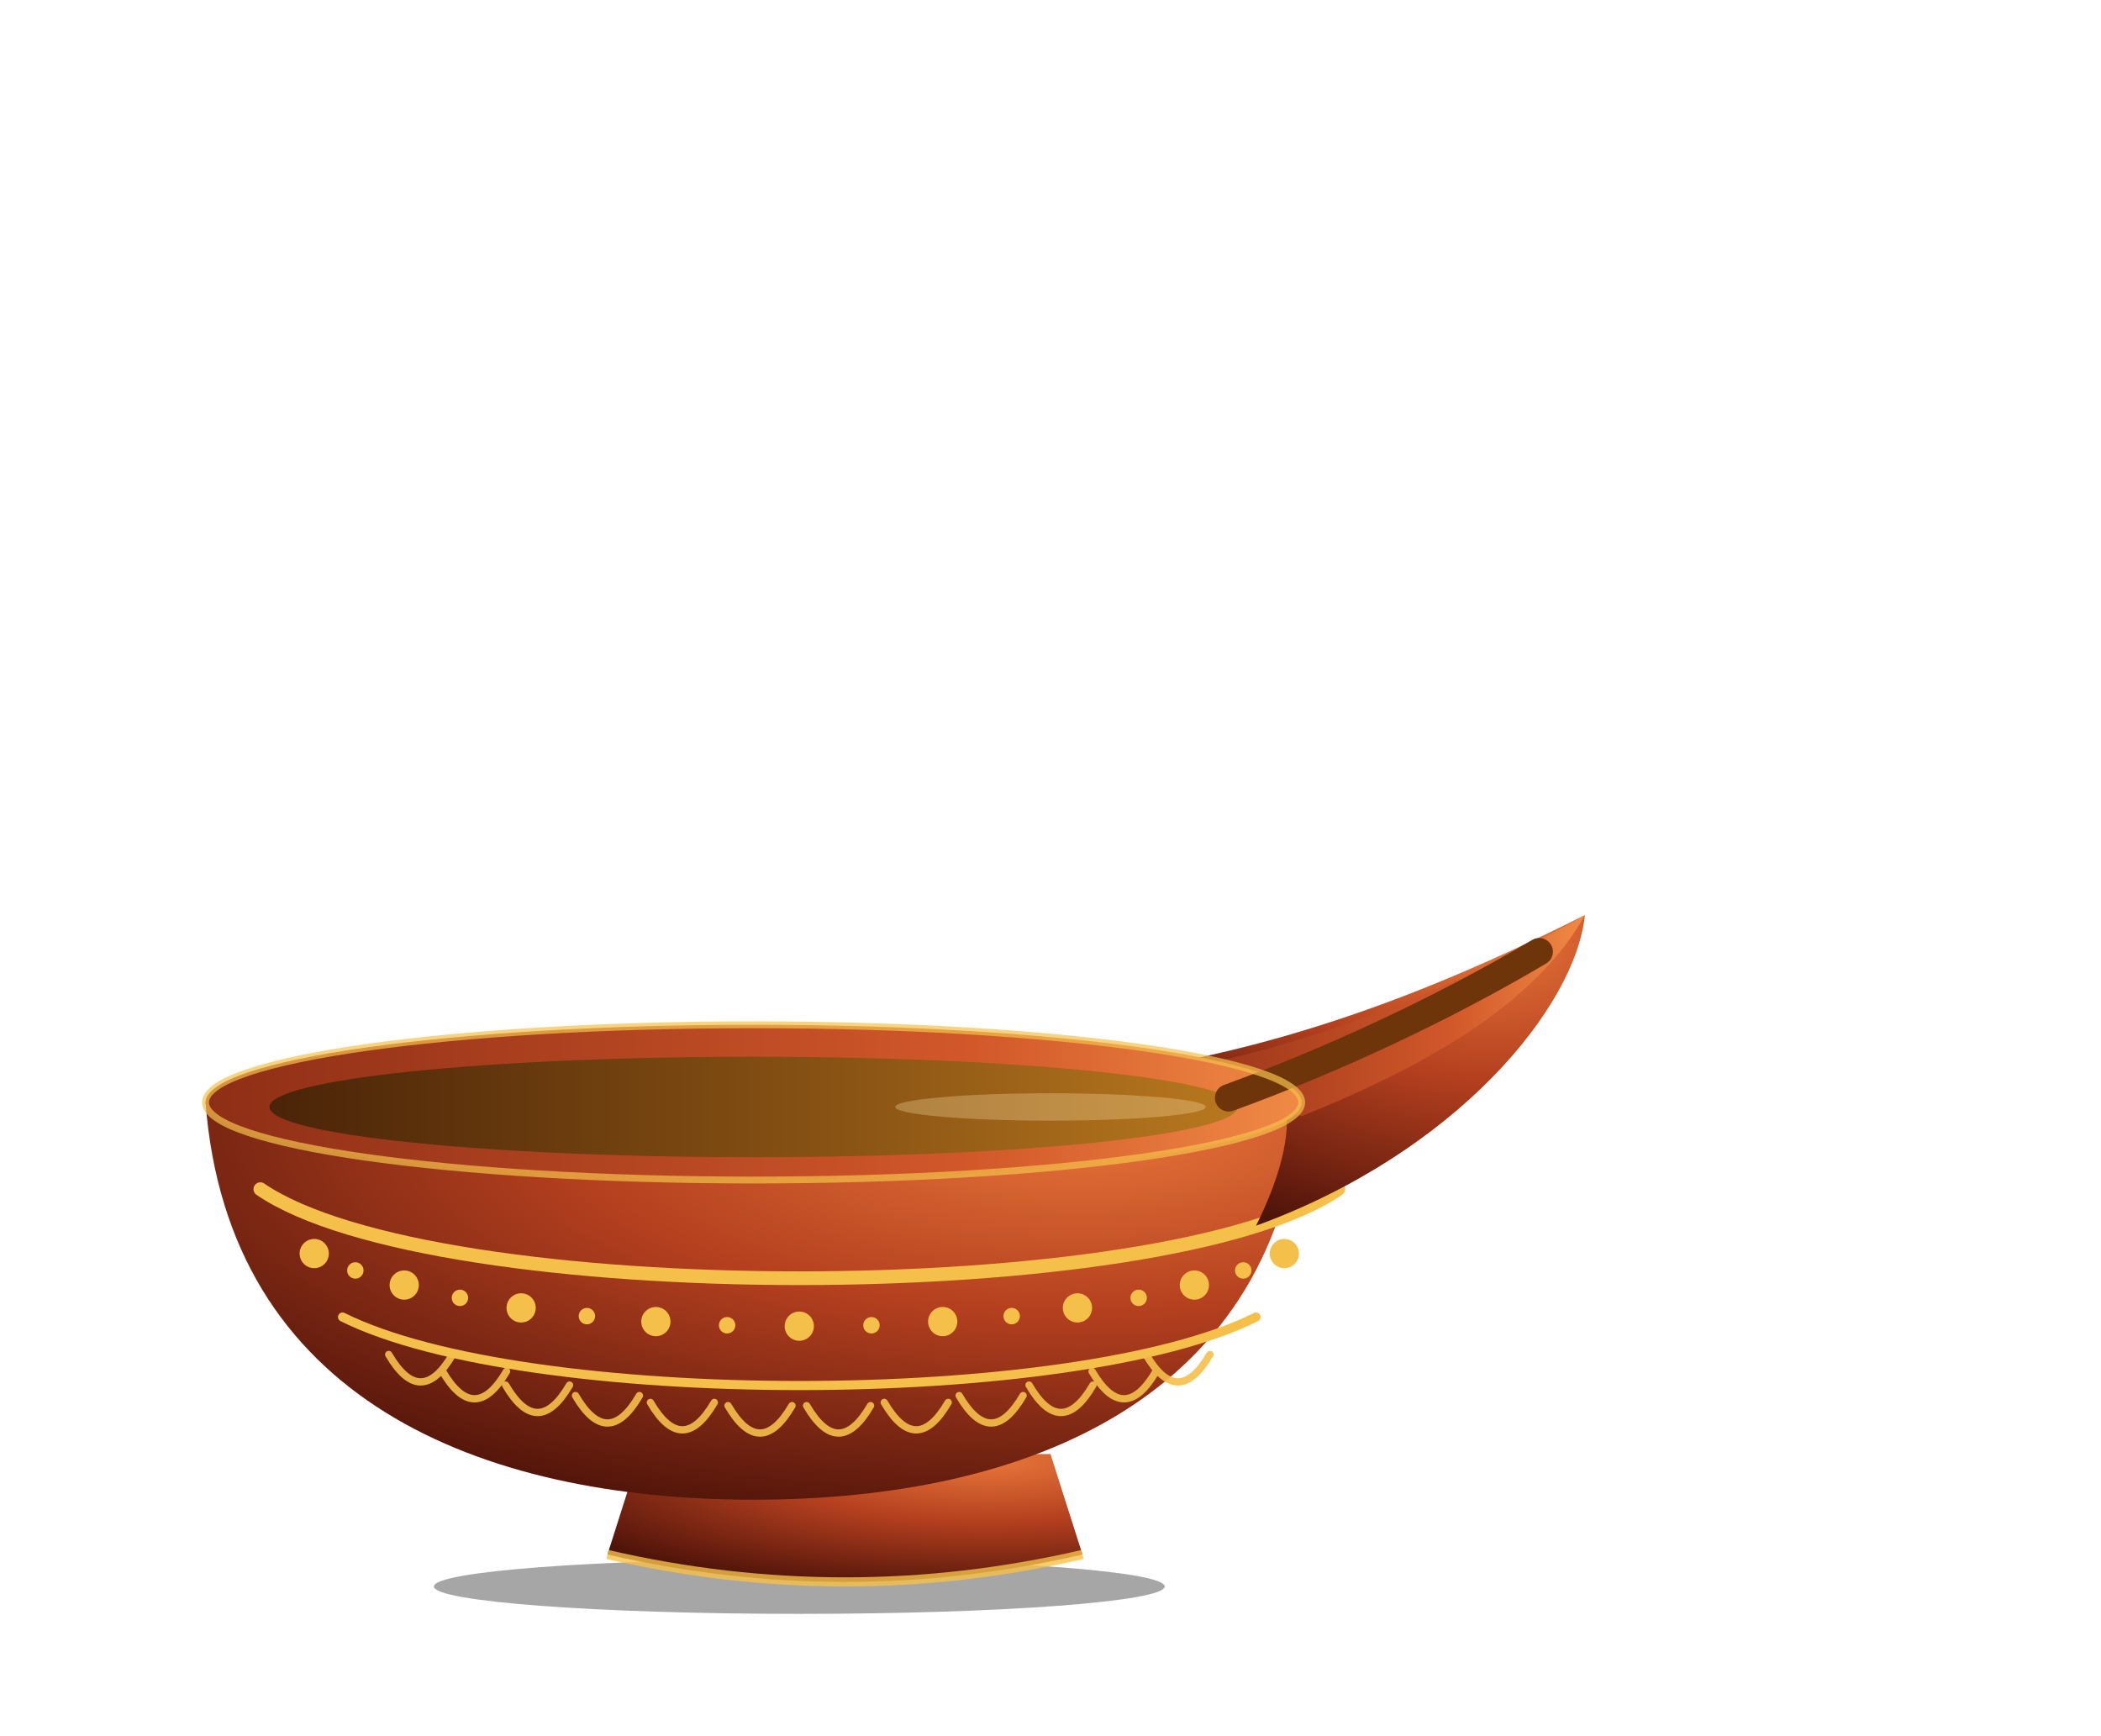
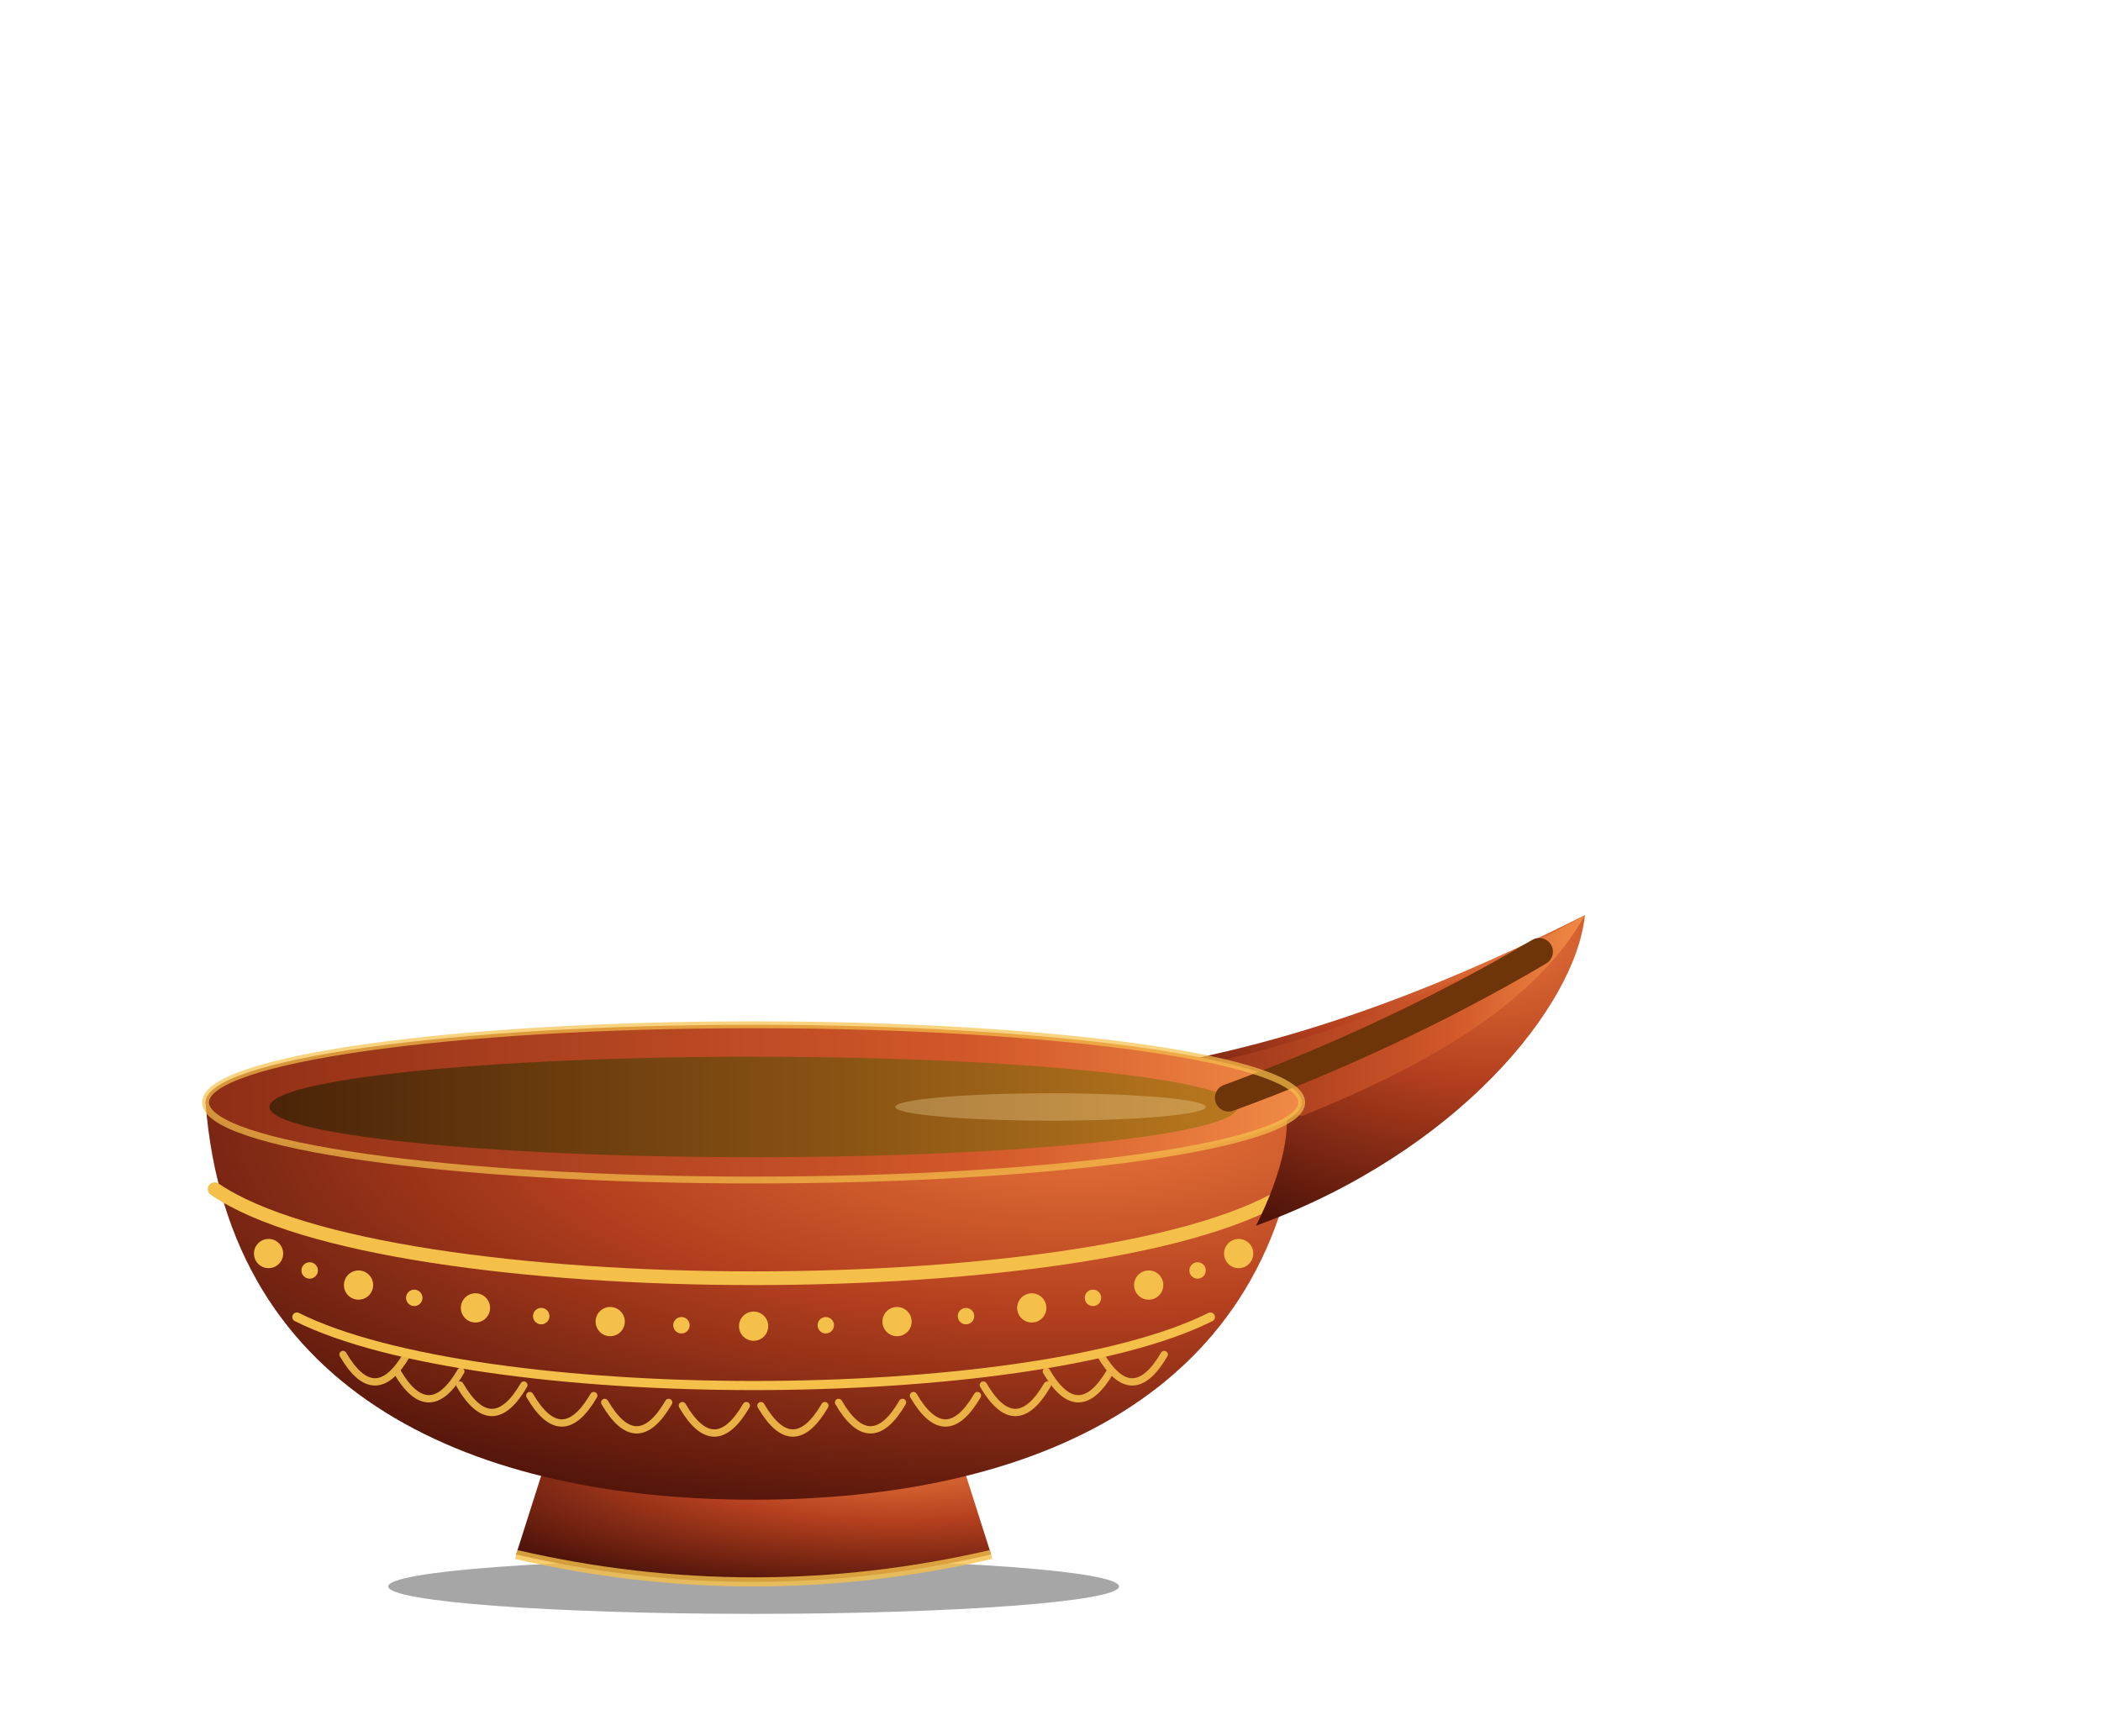
<svg xmlns="http://www.w3.org/2000/svg" width="460" height="380" viewBox="0 0 460 380">
  <defs>
    <clipPath id="clip-2">
      <rect x="0" y="0" width="460" height="380" />
    </clipPath>
    <linearGradient id="lg-13" gradientUnits="userSpaceOnUse" x1="0" y1="17" x2="240" y2="17">
      <stop offset="0%" stop-color="#8E2E16" />
      <stop offset="70%" stop-color="#D2582A" />
      <stop offset="100%" stop-color="#F08A45" />
    </linearGradient>
    <linearGradient id="lg-14" gradientUnits="userSpaceOnUse" x1="0" y1="11" x2="212" y2="11">
      <stop offset="0%" stop-color="#4A2408" />
      <stop offset="60%" stop-color="#8A5414" />
      <stop offset="100%" stop-color="#B8781E" />
    </linearGradient>
  </defs>
  <g id="diya-no-flame-no-wick-oil-1">
    <g clip-path="url(#clip-2)">
      <g transform="translate(45 200.4)">
-         <g transform="translate(50 141)" opacity="0.35">
+         <g transform="translate(40 141)" opacity="0.35">
          <ellipse cx="80" cy="6" rx="80" ry="6" fill="#000000" />
        </g>
-         <g transform="translate(88 118)">
+         <g transform="translate(68 118)">
          <g transform="scale(1 1) translate(0 0)">
            <defs>
              <radialGradient id="p-3-g-hmWmR-fill-0" gradientUnits="userSpaceOnUse" cx="0" cy="0" r="1" gradientTransform="matrix(0 -29.4 109.2 0 83.2 1.4)">
                <stop offset="0%" stop-color="rgb(232,118,58)" stop-opacity="1" />
                <stop offset="45%" stop-color="rgb(181,64,31)" stop-opacity="1" />
                <stop offset="100%" stop-color="rgb(78,19,9)" stop-opacity="1" />
              </radialGradient>
            </defs>
            <path d="M7 0l-7 22q52 12 104 0l-7-22-90 0z" fill="url(#p-3-g-hmWmR-fill-0)" />
          </g>
        </g>
-         <g transform="translate(88 140)" opacity="0.8">
+         <g transform="translate(68 140)" opacity="0.8">
          <g transform="scale(1 1) translate(0 0)">
            <path d="M0 0q52 12 104 0" fill="none" stroke="#F5C04A" stroke-width="2" />
          </g>
        </g>
        <g transform="translate(0 41)">
          <g transform="scale(1 1) translate(0 0)">
            <defs>
              <radialGradient id="p-5-g-r1loKv-fill-0" gradientUnits="userSpaceOnUse" cx="0" cy="0" r="1" gradientTransform="matrix(0 -91.35 252 0 192 4.35)">
                <stop offset="0%" stop-color="rgb(232,118,58)" stop-opacity="1" />
                <stop offset="45%" stop-color="rgb(181,64,31)" stop-opacity="1" />
                <stop offset="100%" stop-color="rgb(78,19,9)" stop-opacity="1" />
              </radialGradient>
            </defs>
            <path d="M0 0c5 65 60 87 120 87 60 0 115-22 120-87l-240 0z" fill="url(#p-5-g-r1loKv-fill-0)" />
          </g>
        </g>
-         <g transform="translate(12 60)">
+         <g transform="translate(2 60)">
          <g>
            <g>
              <g transform="scale(1 1) translate(0 0)">
                <path d="M0 0c38 26 198 26 236 0" fill="none" stroke="#F5C04A" stroke-width="3" stroke-linecap="round" />
              </g>
            </g>
            <g transform="translate(18 28)">
              <g transform="scale(1 1) translate(0 0)">
                <path d="M0 0c40 20 160 20 200 0" fill="none" stroke="#F5C04A" stroke-width="2" stroke-linecap="round" />
              </g>
            </g>
            <g transform="translate(28.1 36.2)" opacity="0.9">
              <g>
                <g transform="scale(1 1) translate(0 0)">
                  <path d="M0 0q7 12 14 0" fill="none" stroke="#F5C04A" stroke-width="1.6" stroke-linecap="round" />
                </g>
              </g>
              <g transform="translate(11.8 3.7)">
                <g transform="scale(1 1) translate(0 0)">
                  <path d="M0 0q7 12 14 0m-0.2 3q7 12 14 0m1.3 2.3q7 12 14 0m2.4 1.5q7 12 14 0m3 0.7q7 12 14 0m3.2 0q7 12 14 0m3-0.7q7 12 14 0m2.4-1.5q7 12 14 0m1.3-2.3q7 12 14 0m-0.2-3q7 12 14 0" fill="none" stroke="#F5C04A" stroke-width="1.6" stroke-linecap="round" />
                </g>
              </g>
              <g transform="translate(165.8 0)">
                <g transform="scale(1 1) translate(0 0)">
                  <path d="M0 0q7 12 14 0" fill="none" stroke="#F5C04A" stroke-width="1.6" stroke-linecap="round" />
                </g>
              </g>
            </g>
          </g>
          <g transform="translate(8.6 10.9)">
            <g>
              <ellipse cx="3.2" cy="3.2" rx="3.2" ry="3.2" fill="#F5C04A" />
            </g>
            <g transform="translate(10.4 5.1)">
              <ellipse cx="1.8" cy="1.8" rx="1.8" ry="1.8" fill="#F5C04A" />
            </g>
            <g transform="translate(19.7 6.9)">
              <ellipse cx="3.2" cy="3.2" rx="3.2" ry="3.2" fill="#F5C04A" />
            </g>
            <g transform="translate(33.3 11.1)">
              <ellipse cx="1.8" cy="1.8" rx="1.8" ry="1.8" fill="#F5C04A" />
            </g>
            <g transform="translate(45.3 11.9)">
              <ellipse cx="3.2" cy="3.2" rx="3.2" ry="3.2" fill="#F5C04A" />
            </g>
            <g transform="translate(61.1 15.1)">
              <ellipse cx="1.8" cy="1.8" rx="1.8" ry="1.8" fill="#F5C04A" />
            </g>
            <g transform="translate(74.8 14.9)">
              <ellipse cx="3.2" cy="3.2" rx="3.2" ry="3.2" fill="#F5C04A" />
            </g>
            <g transform="translate(91.8 17.1)">
              <ellipse cx="1.8" cy="1.8" rx="1.8" ry="1.8" fill="#F5C04A" />
            </g>
            <g transform="translate(106.2 15.9)">
              <ellipse cx="3.2" cy="3.2" rx="3.2" ry="3.2" fill="#F5C04A" />
            </g>
            <g transform="translate(123.4 17.1)">
              <ellipse cx="1.8" cy="1.8" rx="1.8" ry="1.8" fill="#F5C04A" />
            </g>
            <g transform="translate(137.6 14.9)">
              <ellipse cx="3.2" cy="3.2" rx="3.2" ry="3.2" fill="#F5C04A" />
            </g>
            <g transform="translate(154.1 15.1)">
              <ellipse cx="1.8" cy="1.8" rx="1.8" ry="1.8" fill="#F5C04A" />
            </g>
            <g transform="translate(167.1 11.9)">
              <ellipse cx="3.2" cy="3.2" rx="3.2" ry="3.2" fill="#F5C04A" />
            </g>
            <g transform="translate(181.9 11.1)">
              <ellipse cx="1.8" cy="1.8" rx="1.8" ry="1.8" fill="#F5C04A" />
            </g>
            <g transform="translate(192.7 6.9)">
              <ellipse cx="3.2" cy="3.2" rx="3.2" ry="3.2" fill="#F5C04A" />
            </g>
            <g transform="translate(204.8 5.1)">
              <ellipse cx="1.8" cy="1.8" rx="1.8" ry="1.8" fill="#F5C04A" />
            </g>
            <g transform="translate(212.4 0)">
              <ellipse cx="3.2" cy="3.2" rx="3.2" ry="3.2" fill="#F5C04A" />
            </g>
          </g>
        </g>
        <g transform="translate(202 0)">
          <g transform="scale(1 1) translate(0 0)">
            <defs>
              <radialGradient id="p-11-g-VUzhg-fill-0" gradientUnits="userSpaceOnUse" cx="0" cy="0" r="1" gradientTransform="matrix(0 -71.4 105 0 80 3.4)">
                <stop offset="0%" stop-color="rgb(232,118,58)" stop-opacity="1" />
                <stop offset="45%" stop-color="rgb(181,64,31)" stop-opacity="1" />
                <stop offset="100%" stop-color="rgb(78,19,9)" stop-opacity="1" />
              </radialGradient>
            </defs>
            <path d="M0 34c40-6 74-21 100-34-2 20-28 52-72 68 6-12 8-22 6-28l-34-6z" fill="url(#p-11-g-VUzhg-fill-0)" />
          </g>
        </g>
        <g transform="translate(206 0)">
          <g transform="scale(1 1) translate(0 0)">
            <defs>
              <linearGradient id="p-12-g-Kfhky-fill-0" gradientUnits="userSpaceOnUse" x1="0" y1="0" x2="96" y2="0">
                <stop offset="0%" stop-color="rgb(142,46,22)" stop-opacity="1" />
                <stop offset="70%" stop-color="rgb(210,88,42)" stop-opacity="1" />
                <stop offset="100%" stop-color="rgb(240,138,69)" stop-opacity="1" />
              </linearGradient>
            </defs>
            <path d="M0 35c38-6 71-21 96-35-10 18-32 32-62 44l-34-9z" fill="url(#p-12-g-Kfhky-fill-0)" />
          </g>
        </g>
        <g transform="translate(0 24)">
          <ellipse cx="120" cy="17" rx="120" ry="17" fill="url(#lg-13)" />
        </g>
        <g transform="translate(14 31)">
          <ellipse cx="106" cy="11" rx="106" ry="11" fill="url(#lg-14)" />
        </g>
        <g transform="translate(224 8)">
          <g transform="scale(1 1) translate(0 0)">
            <path d="M0 32c22-8 46-19 68-32" fill="none" stroke="#6E340A" stroke-width="6" stroke-linecap="round" />
          </g>
        </g>
        <g transform="translate(151 39)" opacity="0.3">
          <ellipse cx="34" cy="3" rx="34" ry="3" fill="#FFE7B0" />
        </g>
        <g transform="translate(0 24)" opacity="0.7">
          <ellipse cx="120" cy="17" rx="120" ry="17" fill="none" stroke="#F5C04A" stroke-width="1.5" />
        </g>
      </g>
    </g>
  </g>
</svg>
